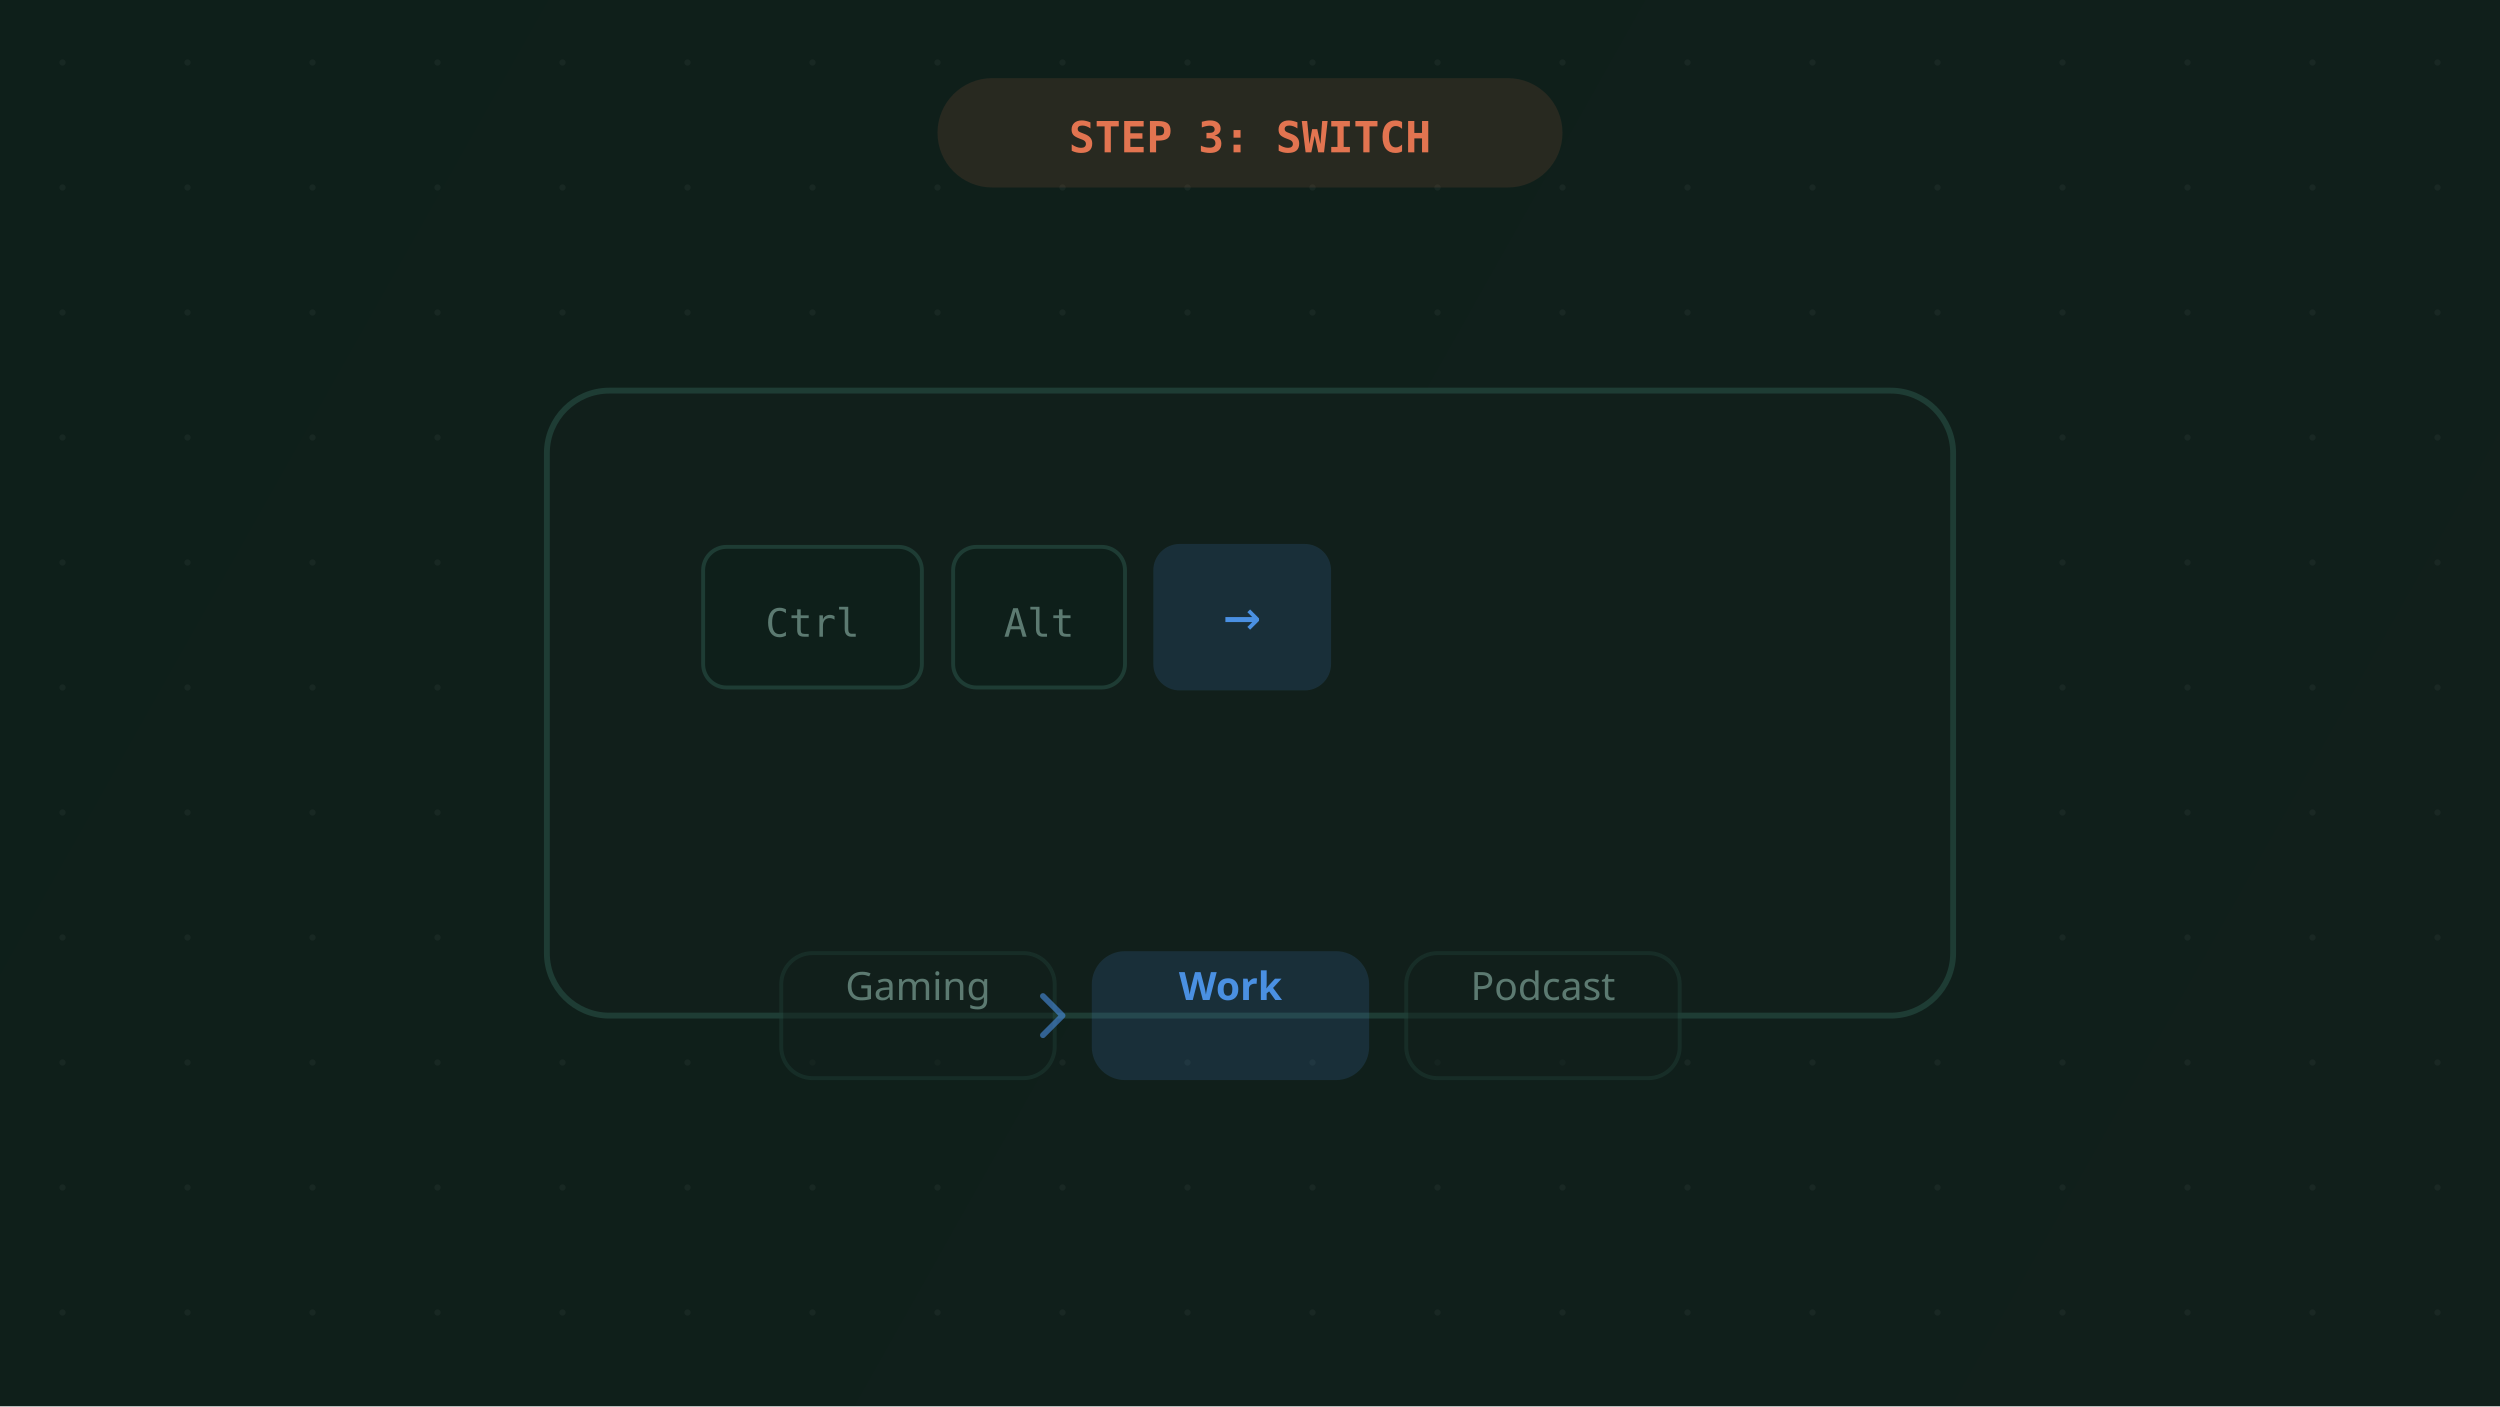
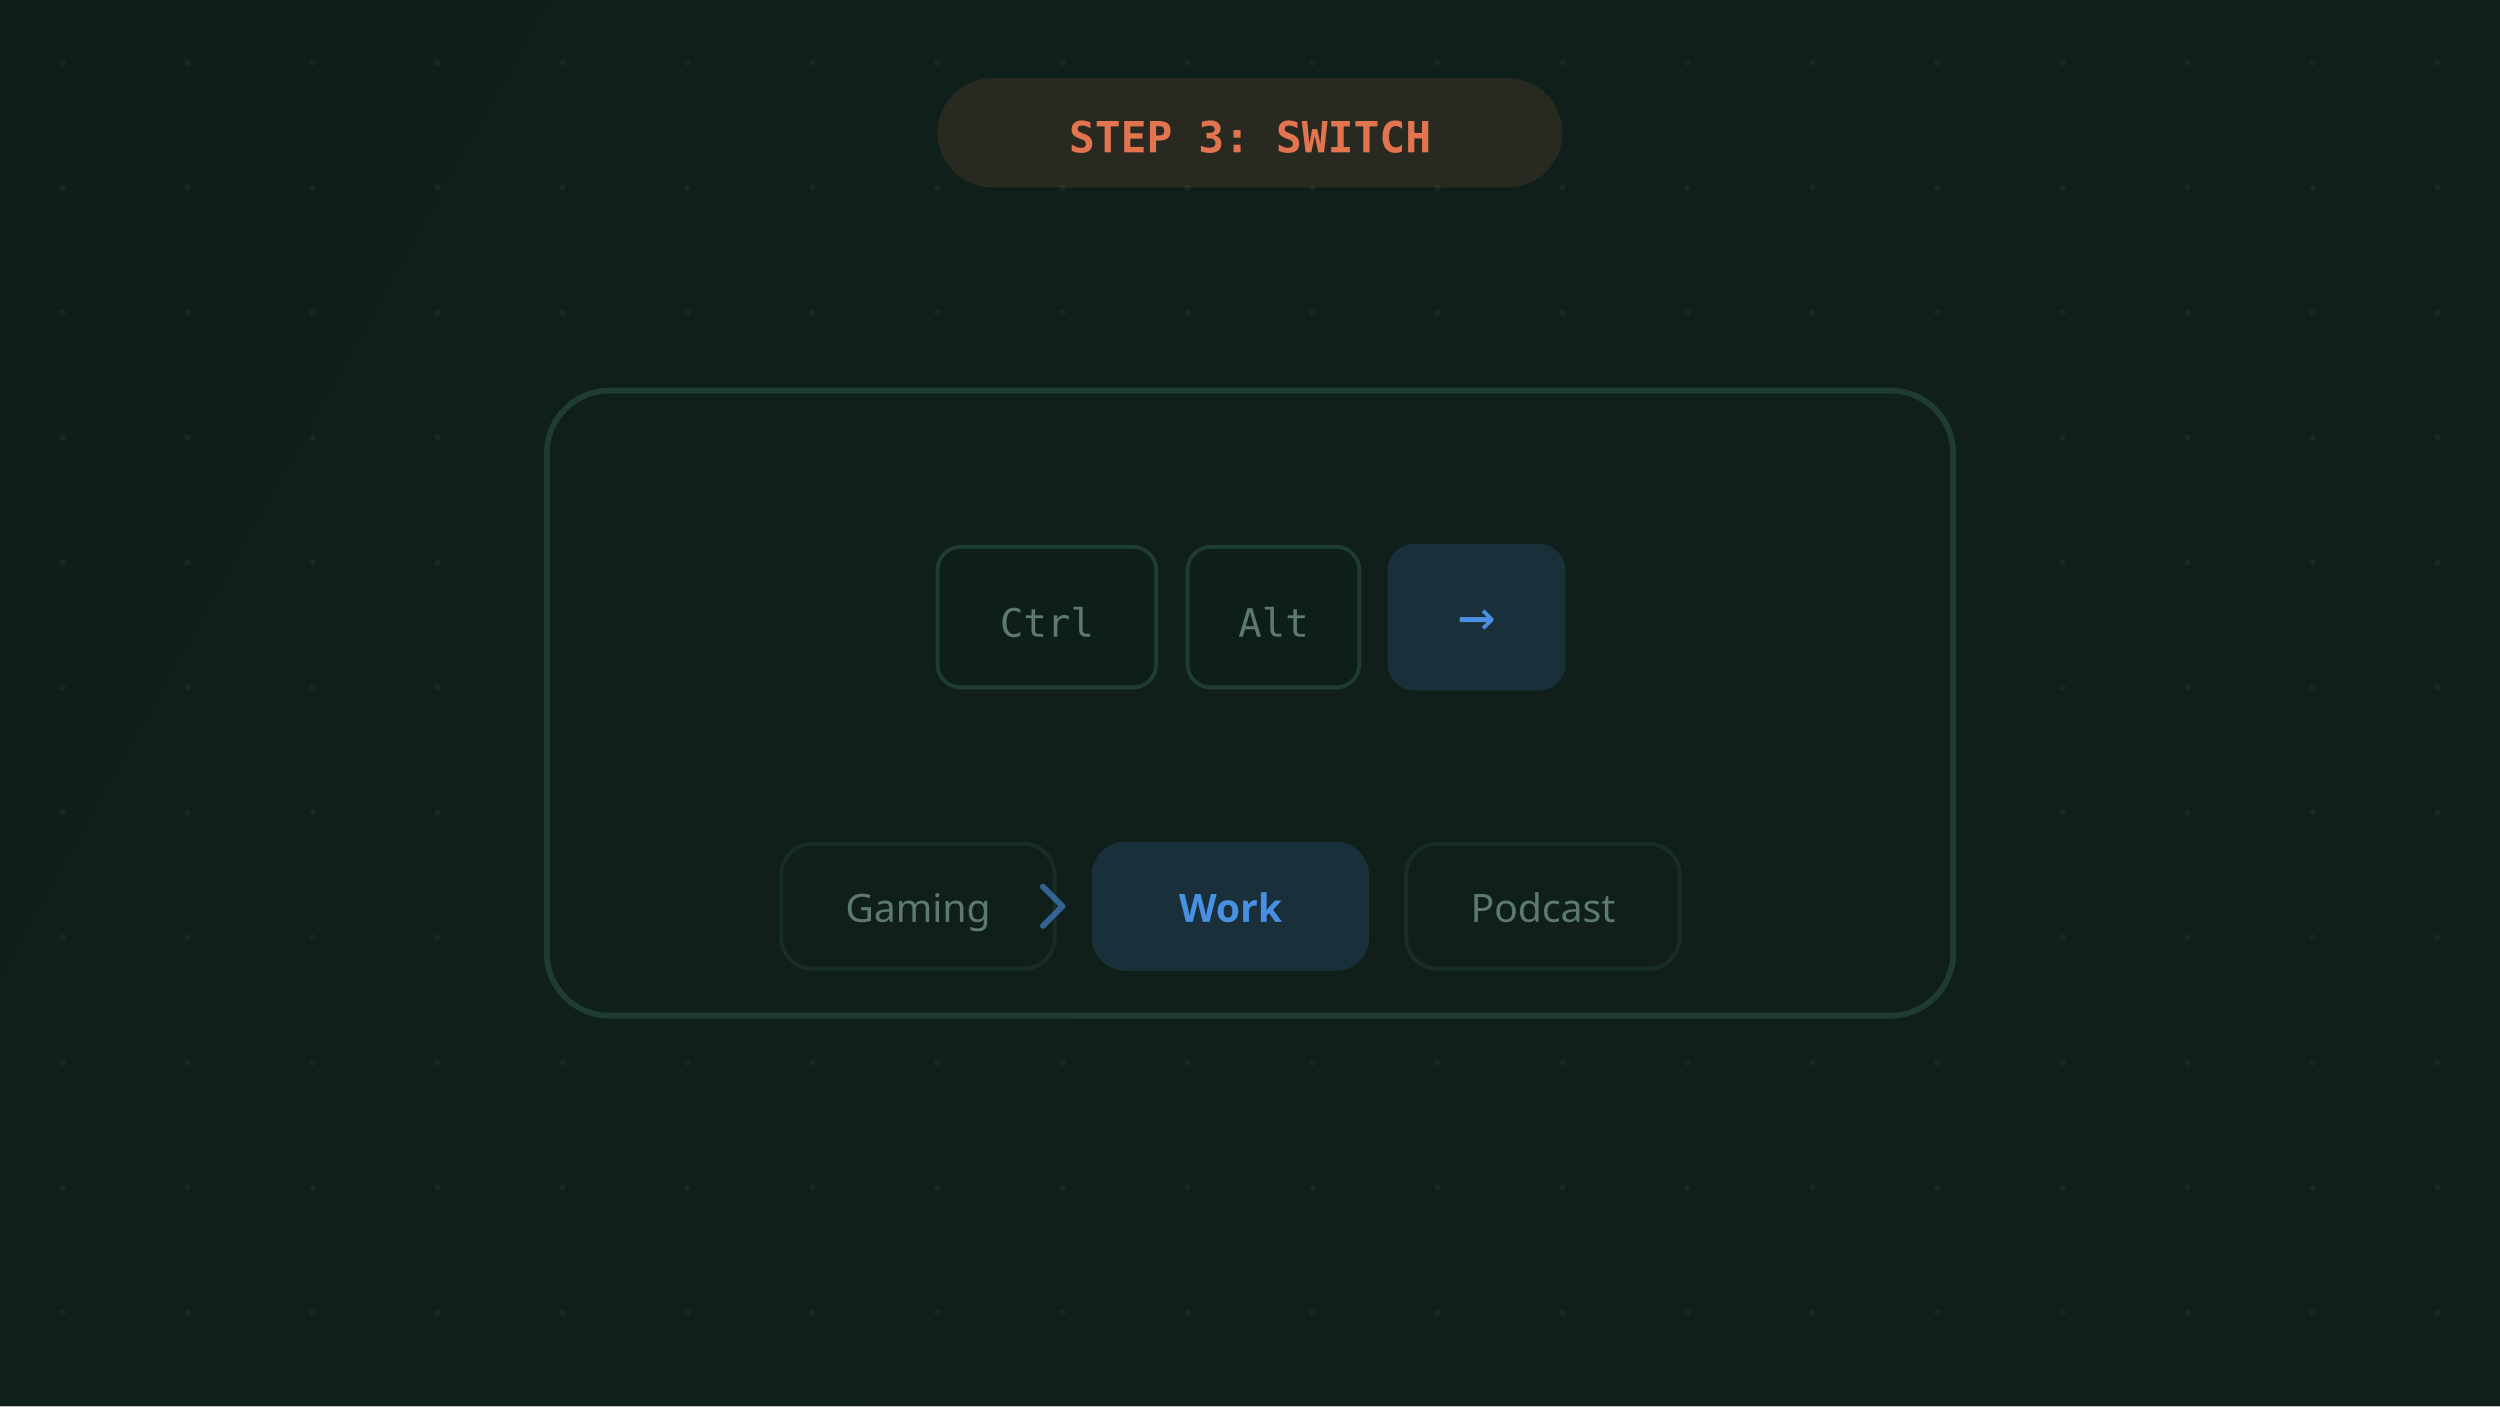
<svg xmlns="http://www.w3.org/2000/svg" viewBox="0 0 640 360" fill="none">
  <defs>
    <linearGradient id="bg3" x1="0" y1="0" x2="640" y2="360" gradientUnits="userSpaceOnUse">
      <stop offset="0%" stop-color="#0e1f1a" />
      <stop offset="100%" stop-color="#111f1b" />
    </linearGradient>
  </defs>
  <rect width="640" height="360" fill="url(#bg3)" />
  <g opacity="0.04">
    <pattern id="g3" width="32" height="32" patternUnits="userSpaceOnUse">
      <circle cx="16" cy="16" r="0.8" fill="#fff" />
    </pattern>
    <rect width="640" height="360" fill="url(#g3)" />
  </g>
  <rect x="140" y="100" width="360" height="160" rx="16" fill="#111f1b" stroke="#1e3c34" stroke-width="1.5" />
  <g font-family="monospace" font-size="10" fill="#5c7a71" text-anchor="middle">
-     <rect x="180" y="140" width="56" height="36" rx="6" fill="#0e1f1a" stroke="#1e3c34" />
-     <text x="208" y="163">Ctrl</text>
-     <rect x="244" y="140" width="44" height="36" rx="6" fill="#0e1f1a" stroke="#1e3c34" />
-     <text x="266" y="163">Alt</text>
-     <rect x="296" y="140" width="44" height="36" rx="6" fill="#4a90e2" opacity="0.15" stroke="#4a90e2" stroke-width="1.5" />
-     <text x="318" y="163" fill="#4a90e2" font-size="16">→</text>
+     <rect x="240" y="140" width="56" height="36" rx="6" fill="#0e1f1a" stroke="#1e3c34" />
+     <text x="268" y="163">Ctrl</text>
+     <rect x="304" y="140" width="44" height="36" rx="6" fill="#0e1f1a" stroke="#1e3c34" />
+     <text x="326" y="163">Alt</text>
+     <rect x="356" y="140" width="44" height="36" rx="6" fill="#4a90e2" opacity="0.15" stroke="#4a90e2" stroke-width="1.5" />
+     <text x="378" y="163" fill="#4a90e2" font-size="16">→</text>
  </g>
-   <g transform="translate(320, 260)">
+   <g transform="translate(320, 232)">
    <rect x="-120" y="-16" width="70" height="32" rx="8" fill="#111f1b" stroke="#1e3c34" opacity="0.5" />
-     <text x="-85" y="-4" text-anchor="middle" font-family="sans-serif" font-size="10" fill="#5c7a71">Gaming</text>
+     <text x="-85" y="4" text-anchor="middle" font-family="sans-serif" font-size="10" fill="#5c7a71">Gaming</text>
    <rect x="-40" y="-16" width="70" height="32" rx="8" fill="#4a90e2" opacity="0.15" stroke="#4a90e2" />
-     <text x="-5" y="-4" text-anchor="middle" font-family="sans-serif" font-size="10" font-weight="600" fill="#4a90e2">Work</text>
+     <text x="-5" y="4" text-anchor="middle" font-family="sans-serif" font-size="10" font-weight="600" fill="#4a90e2">Work</text>
    <rect x="40" y="-16" width="70" height="32" rx="8" fill="#111f1b" stroke="#1e3c34" opacity="0.5" />
-     <text x="75" y="-4" text-anchor="middle" font-family="sans-serif" font-size="10" fill="#5c7a71">Podcast</text>
+     <text x="75" y="4" text-anchor="middle" font-family="sans-serif" font-size="10" fill="#5c7a71">Podcast</text>
    <path d="M-48 -0 L-53 -5 M-48 0 L-53 5" stroke="#4a90e2" stroke-width="1.5" stroke-linecap="round" opacity="0.6" />
  </g>
  <rect x="240" y="20" width="160" height="28" rx="14" fill="#e27450" opacity="0.12" />
  <text x="320" y="39" text-anchor="middle" font-family="monospace" font-size="11" font-weight="600" fill="#e27450">STEP 3: SWITCH</text>
</svg>
